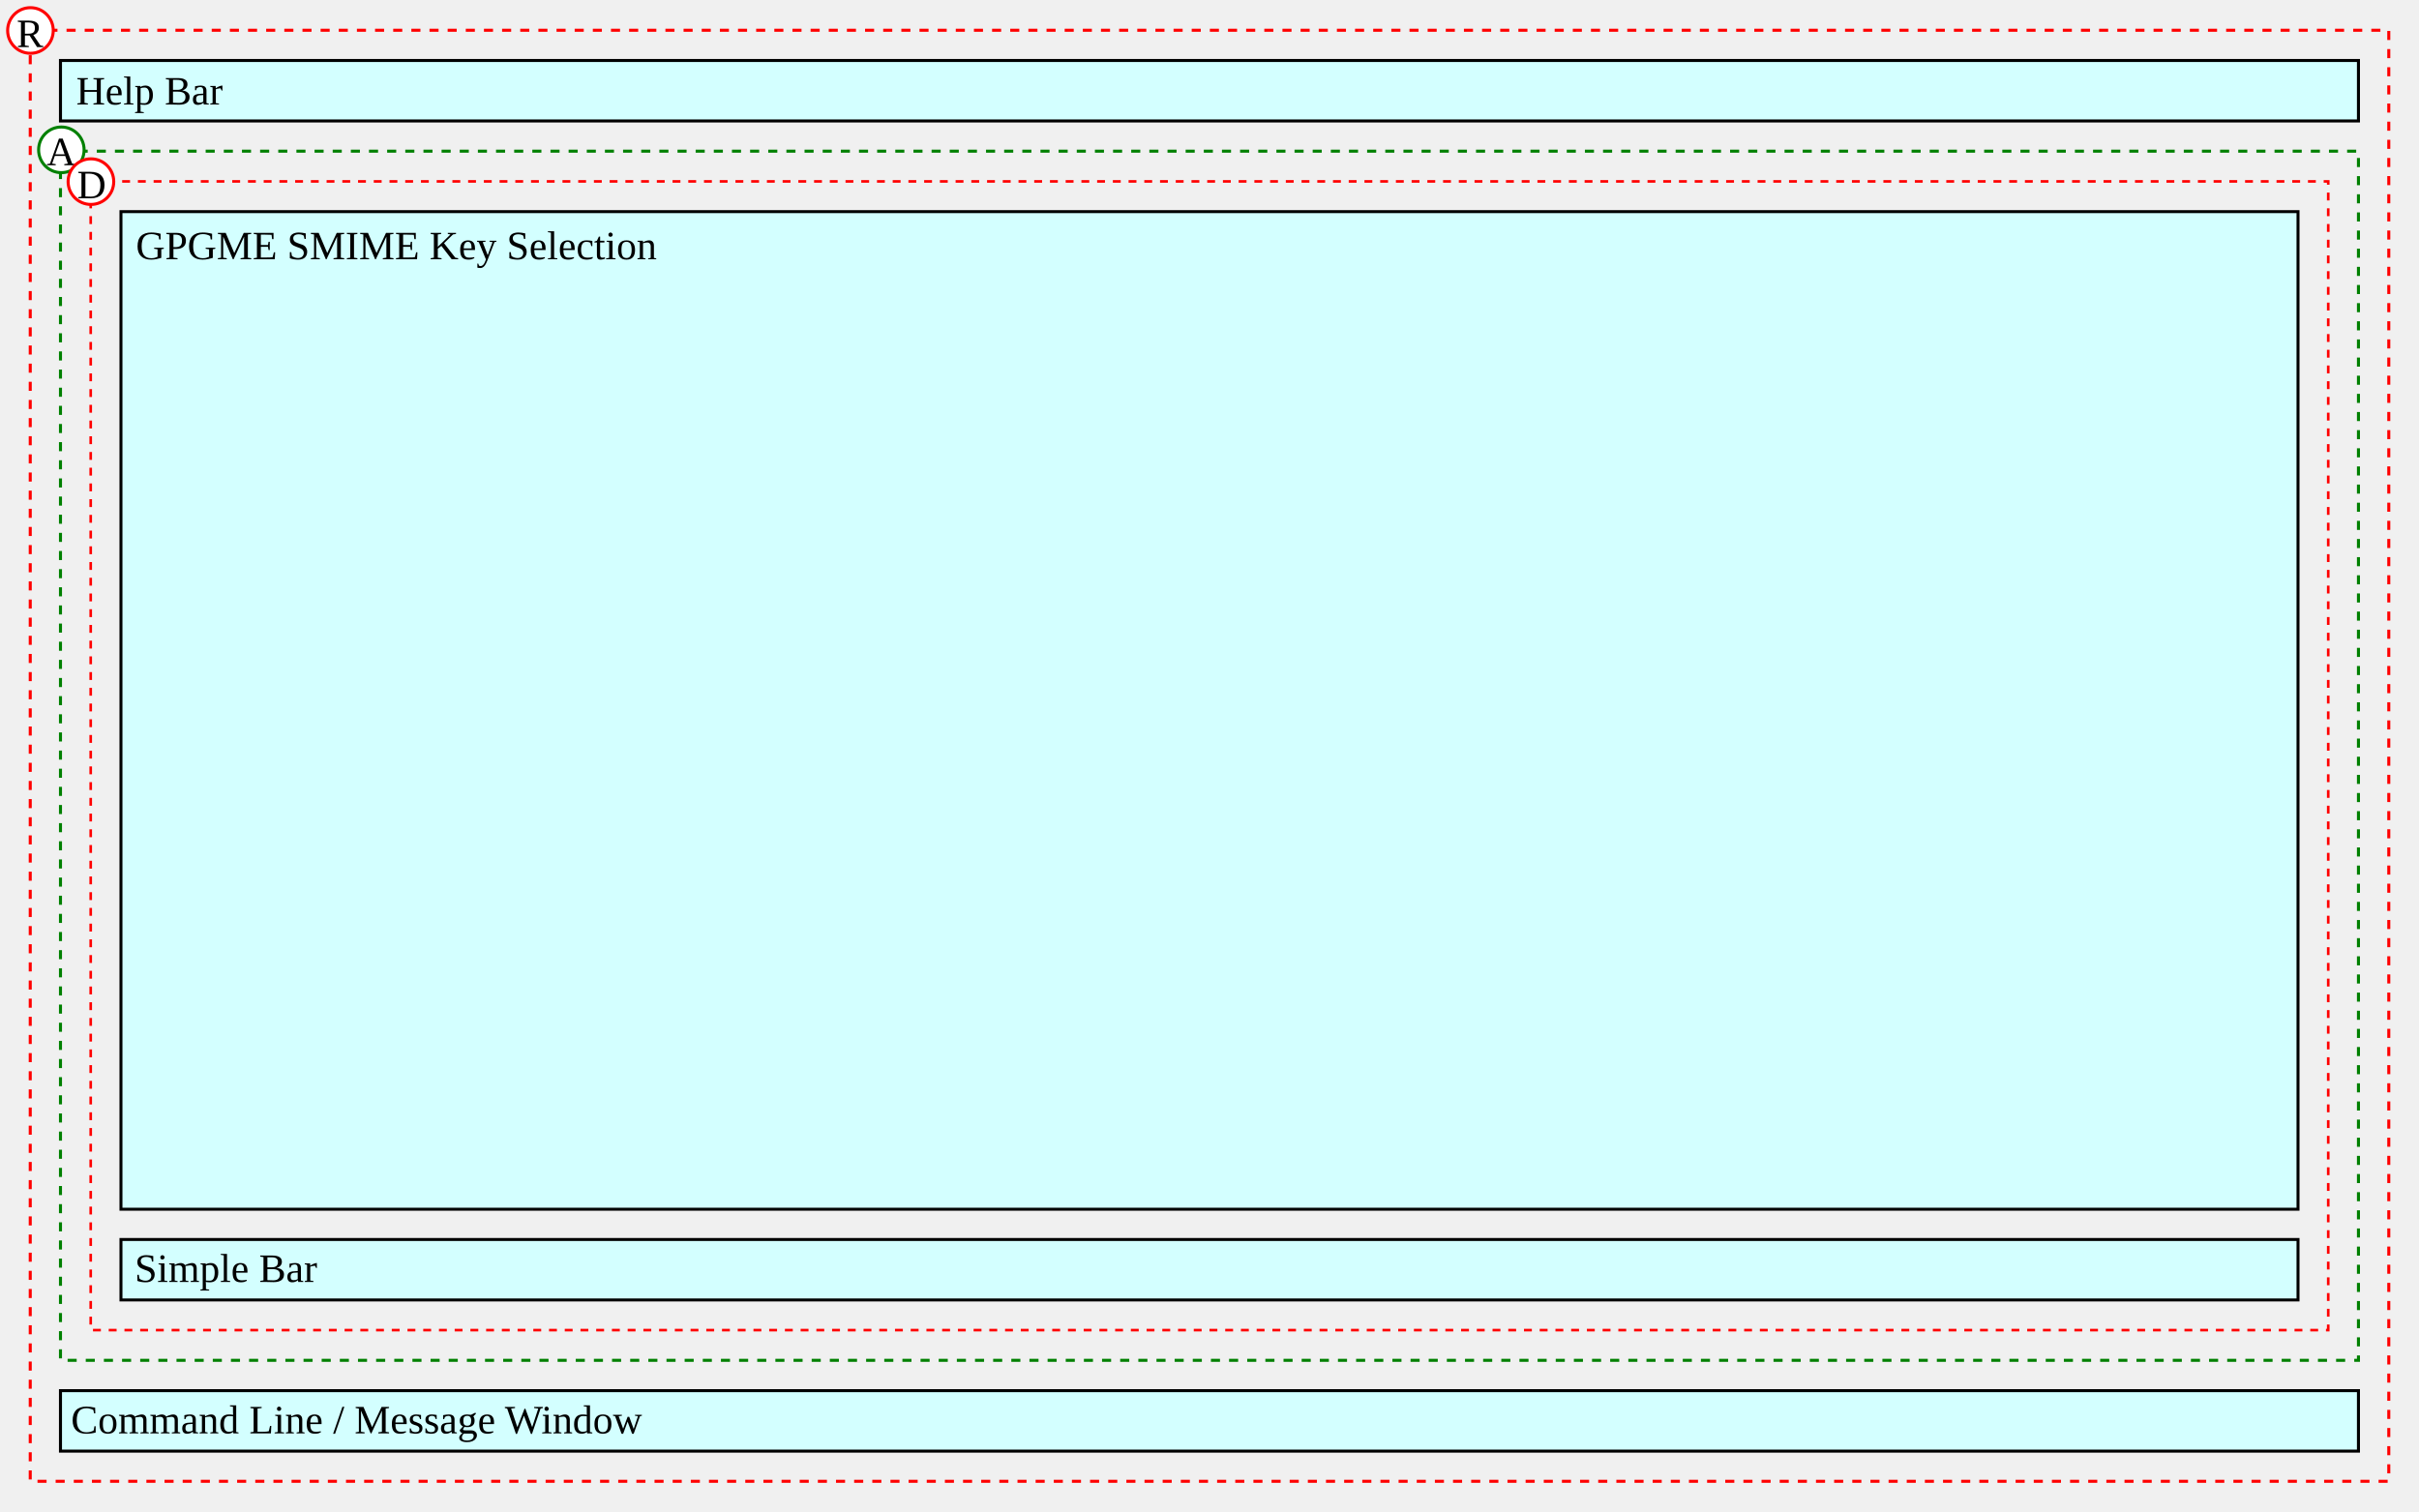
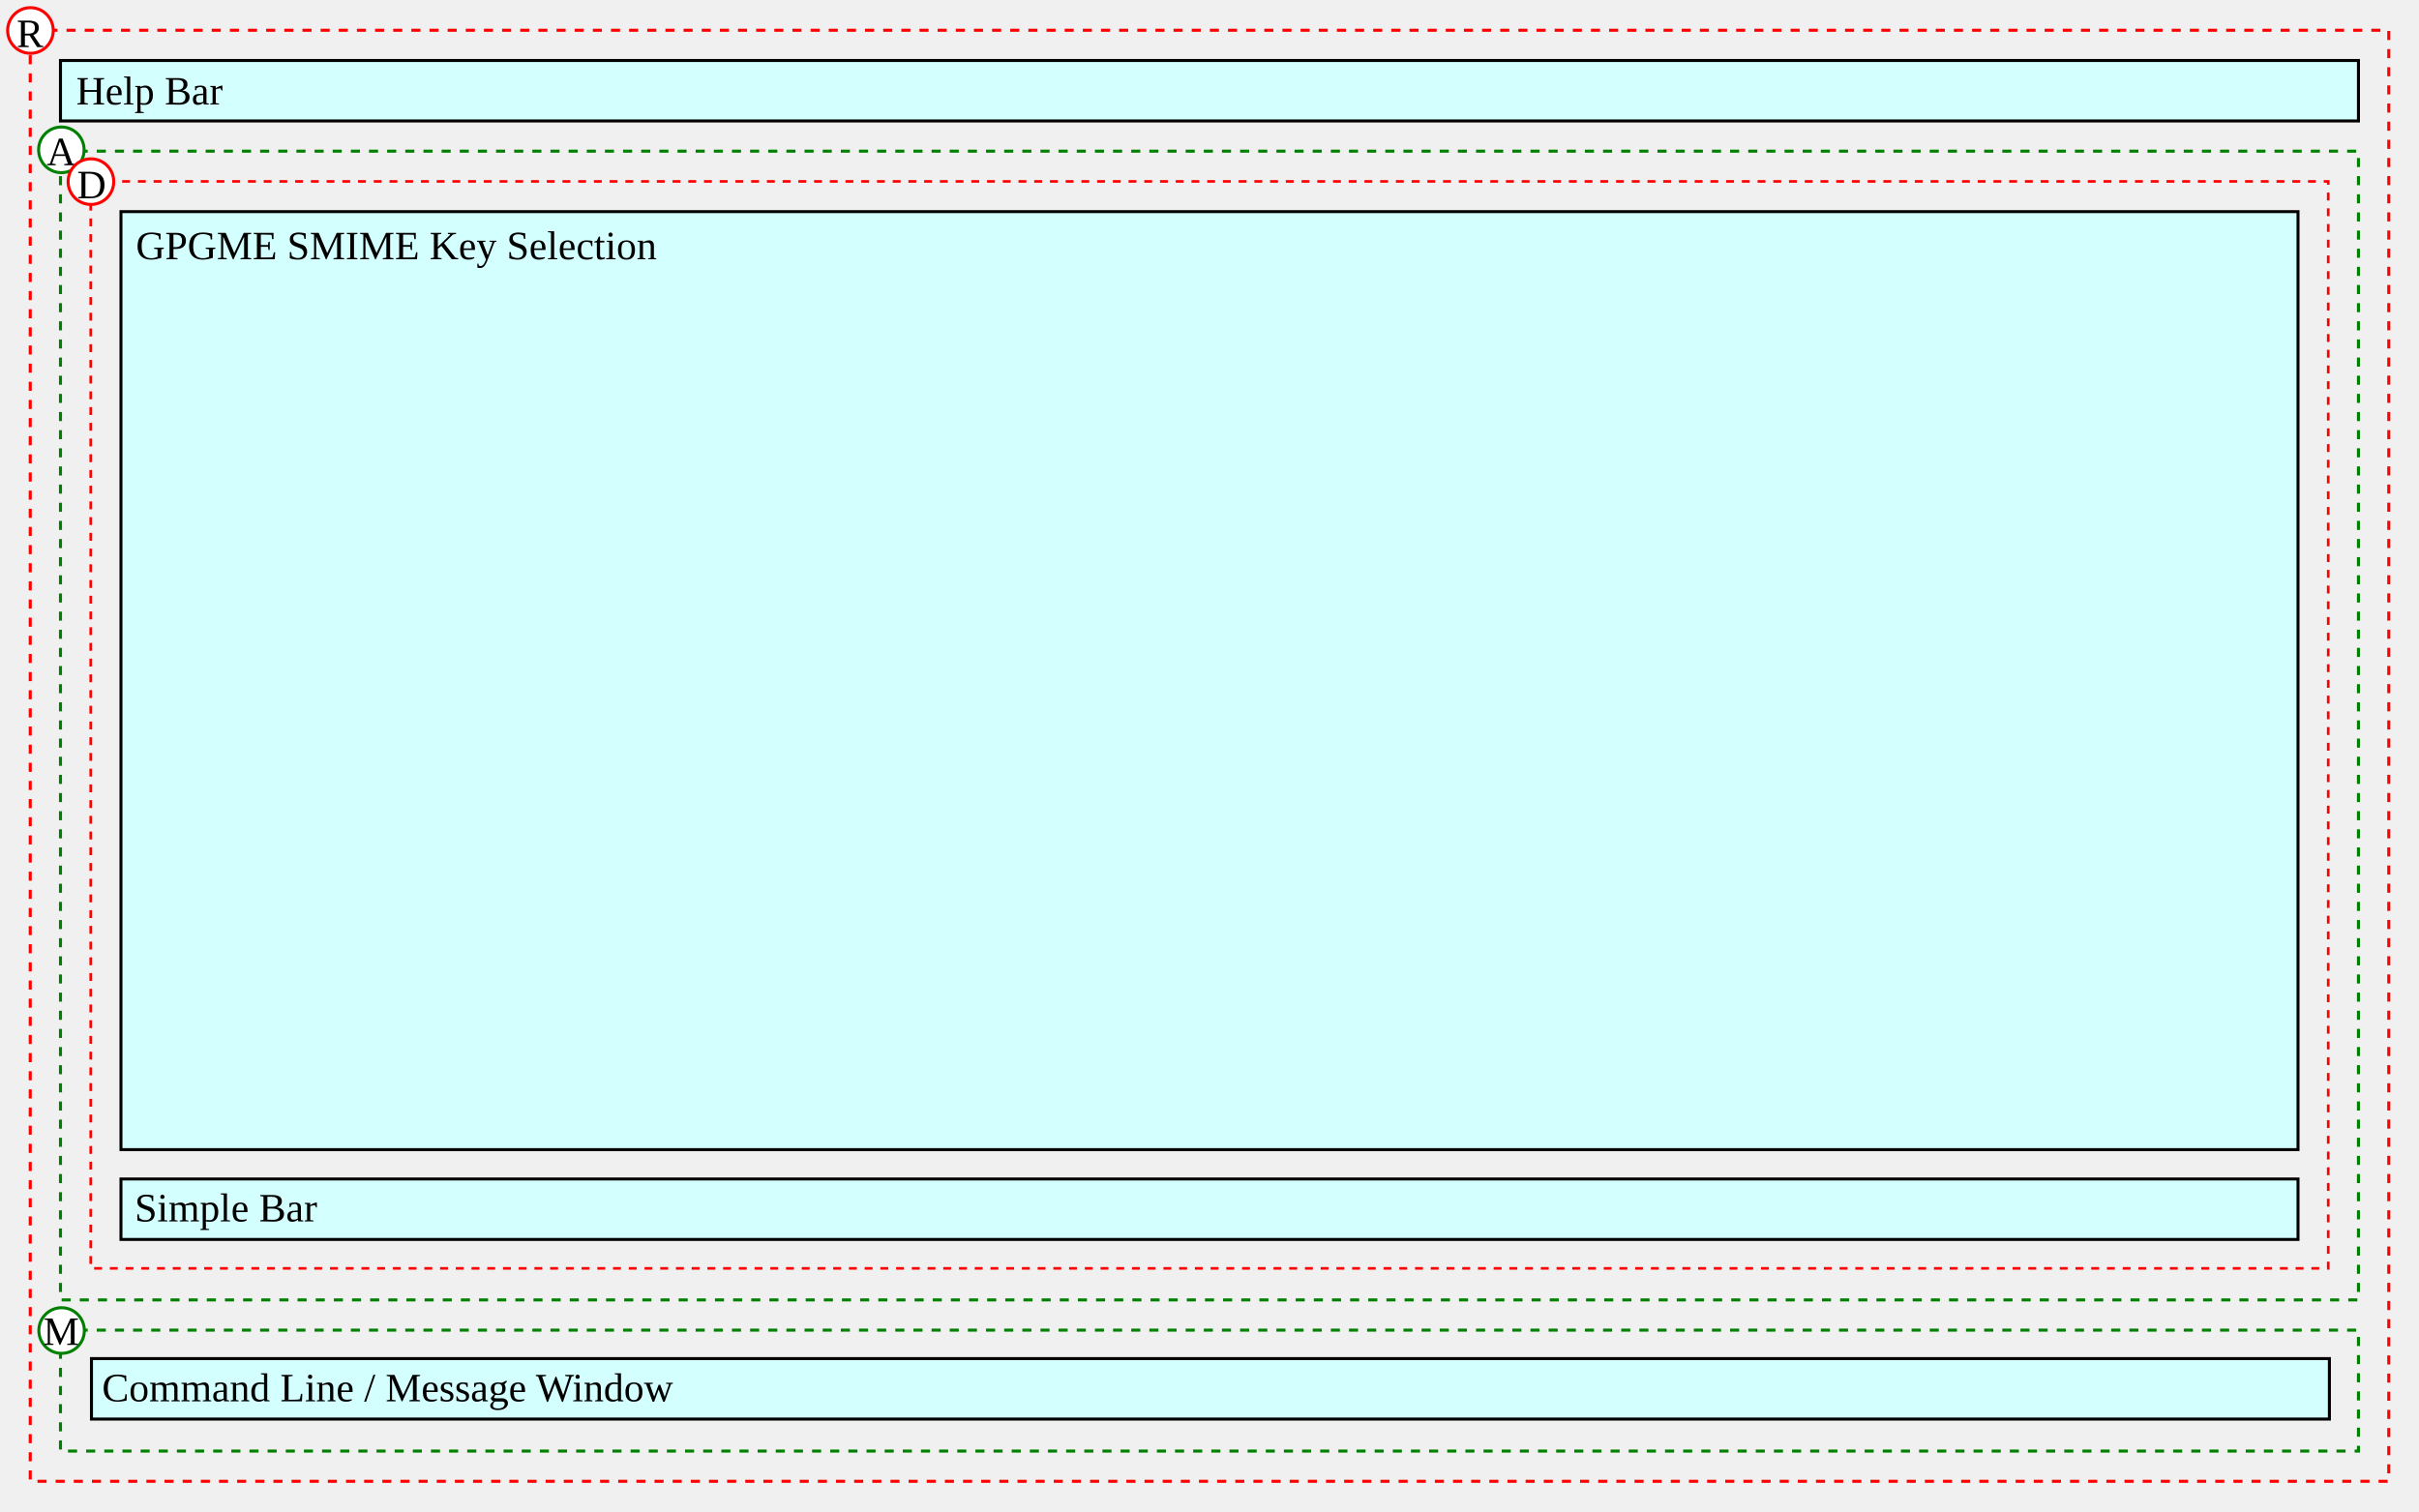
- <svg xmlns="http://www.w3.org/2000/svg" width="800" height="500" version="1.1" viewBox="0 0 211.67 132.29">
-   <g transform="translate(12.817 -77.777)">
-     <g stroke-width=".265">
-       <rect x="-10.171" y="80.423" width="206.38" height="127" fill="none" stroke="#f00" stroke-dasharray="0.794,0.794" />
-       <rect x="-7.525" y="91.006" width="201.08" height="105.83" fill="none" stroke="#008000" stroke-dasharray="0.794, 0.794" />
-       <rect x="-7.525" y="199.49" width="201.08" height="5.292" fill="#d3ffff" stroke="#000" />
-     </g>
-     <g transform="translate(29.104 84.667)">
-       <g transform="translate(-29.104 -84.667)">
-         <rect x="-7.525" y="83.069" width="201.08" height="5.292" fill="#d3ffff" stroke="#000" stroke-width=".265" />
-         <text x="-6.158" y="86.922" fill="#000000" font-size="3.528px" stroke-width=".265" style="line-height:1.25" xml:space="preserve">
-           <tspan x="-6.158" y="86.922" stroke-width=".265">Help Bar</tspan>
-         </text>
-       </g>
-     </g>
-     <g>
-       <rect x="-2.233" y="96.298" width="190.5" height="87.313" fill="#d3ffff" stroke="#000" stroke-width=".26" />
-       <text x="-0.922" y="100.47" fill="#000000" font-size="3.528px" stroke-width=".265" style="line-height:1.25" xml:space="preserve">
-         <tspan x="-0.922" y="100.47" stroke-width=".265">GPGME SMIME Key Selection</tspan>
-       </text>
-       <text x="-6.602" y="203.23" fill="#000000" font-size="3.528px" stroke-width=".265" style="line-height:1.25" xml:space="preserve">
-         <tspan x="-6.602" y="203.23" stroke-width=".265">Command Line / Message Window</tspan>
-       </text>
-     </g>
-     <g transform="translate(-17.988 8.4706)">
-       <ellipse cx="7.835" cy="71.973" rx="1.996" ry="1.996" fill="#fff" stroke="#f00" stroke-width=".265" />
-       <text x="6.617" y="73.426" fill="#000000" font-size="3.528px" stroke-width=".265" style="line-height:1.25" xml:space="preserve">
-         <tspan x="6.617" y="73.426" fill="#000000" stroke-width=".265">R</tspan>
-       </text>
-     </g>
-     <g transform="translate(-20.578 18.93)">
-       <ellipse cx="13.13" cy="71.959" rx="1.99" ry="1.997" fill="#fff" stroke="#008000" stroke-width=".265" />
-       <text x="11.841" y="73.305" fill="#000000" font-size="3.528px" stroke-width=".265" style="line-height:1.25" xml:space="preserve">
-         <tspan x="11.841" y="73.305" fill="#000000" stroke-width=".265">A</tspan>
-       </text>
-     </g>
-     <g>
-       <rect x="-2.233" y="186.26" width="190.5" height="5.292" fill="#d3ffff" stroke="#000" stroke-width=".26" />
-       <text x="-1.031" y="189.977" fill="#000000" font-size="3.528px" stroke-width=".265" style="line-height:1.25" xml:space="preserve">
-         <tspan x="-1.031" y="189.977" stroke-width=".265">Simple Bar</tspan>
-       </text>
-       <rect x="-4.879" y="93.652" width="195.79" height="100.54" fill="none" stroke="#f00" stroke-dasharray="0.688, 0.688" stroke-width=".229" />
-     </g>
-     <g transform="translate(-12.696 21.7)">
-       <ellipse cx="7.835" cy="71.973" rx="1.996" ry="1.996" fill="#fff" stroke="#f00" stroke-width=".265" />
-       <text x="6.617" y="73.426" fill="#000000" font-size="3.528px" stroke-width=".265" style="line-height:1.25" xml:space="preserve">
-         <tspan x="6.617" y="73.426" fill="#000000" stroke-width=".265">D</tspan>
-       </text>
-       <g fill="black" font-family="sans-serif" font-size="10.583px">
-         <text style="line-height:1.25;shape-inside:url(#rect374);white-space:pre" xml:space="preserve" />
-         <text style="line-height:1.25;shape-inside:url(#rect380);white-space:pre" xml:space="preserve" />
-         <text style="line-height:1.25;shape-inside:url(#rect386);white-space:pre" xml:space="preserve" />
-       </g>
-     </g>
-   </g>
+ <svg xmlns="http://www.w3.org/2000/svg" width="800" height="500" version="1.1" viewBox="0 0 211.67 132.29" id="svg15">
+   <defs id="defs15" />
+   <rect x="2.646" y="2.646" width="206.38" height="127" fill="none" stroke="#ff0000" stroke-dasharray="0.794, 0.794" id="rect1" style="stroke-width:0.265" />
+   <rect x="5.292" y="13.229" width="201.08" height="100.542" fill="none" stroke="#008000" stroke-dasharray="0.794, 0.794" id="rect2" style="stroke-width:0.265" />
+   <rect x="5.292" y="5.292" width="201.08" height="5.292" fill="#d3ffff" stroke="#000000" stroke-width="0.265" id="rect4" />
+   <text x="6.659" y="9.145" fill="#000000" font-size="3.528px" stroke-width="0.265" style="line-height:1.25" xml:space="preserve" id="text4">
+     <tspan x="6.659" y="9.145" stroke-width="0.265" id="tspan4">Help Bar</tspan>
+   </text>
+   <rect x="10.584" y="18.521" width="190.5" height="82.095" fill="#d3ffff" stroke="#000000" stroke-width="0.26" id="rect5" />
+   <text x="11.895" y="22.693" fill="#000000" font-size="3.528px" stroke-width="0.265" style="line-height:1.25" xml:space="preserve" id="text5">
+     <tspan x="11.895" y="22.693" stroke-width="0.265" id="tspan5">GPGME SMIME Key Selection</tspan>
+   </text>
+   <circle cx="2.664" cy="2.667" fill="#ffffff" stroke="#ff0000" stroke-width="0.265" id="ellipse6" r="1.996" />
+   <text x="1.446" y="4.119" fill="#000000" font-size="3.528px" stroke-width="0.265" style="line-height:1.25" xml:space="preserve" id="text7">
+     <tspan x="1.446" y="4.119" fill="#000000" stroke-width="0.265" id="tspan7">R</tspan>
+   </text>
+   <ellipse cx="5.369" cy="13.112" rx="1.99" ry="1.997" fill="#ffffff" stroke="#008000" stroke-width="0.265" id="ellipse7" />
+   <text x="4.08" y="14.458" fill="#000000" font-size="3.528px" stroke-width="0.265" style="line-height:1.25" xml:space="preserve" id="text8">
+     <tspan x="4.08" y="14.458" fill="#000000" stroke-width="0.265" id="tspan8">A</tspan>
+   </text>
+   <rect x="10.584" y="103.187" width="190.5" height="5.292" fill="#d3ffff" stroke="#000000" stroke-width="0.26" id="rect8" />
+   <text x="11.786" y="106.904" fill="#000000" font-size="3.528px" stroke-width="0.265" style="line-height:1.25" xml:space="preserve" id="text9">
+     <tspan x="11.786" y="106.904" stroke-width="0.265" id="tspan9">Simple Bar</tspan>
+   </text>
+   <rect x="7.938" y="15.875" width="195.79" height="95.135" fill="none" stroke="#ff0000" stroke-dasharray="0.688, 0.688" stroke-width="0.229" id="rect9" />
+   <circle cx="7.956" cy="15.896" fill="#ffffff" stroke="#ff0000" stroke-width="0.265" id="ellipse9" r="1.996" />
+   <text x="6.738" y="17.349" fill="#000000" font-size="3.528px" stroke-width="0.265" style="line-height:1.25" xml:space="preserve" id="text10">
+     <tspan x="6.738" y="17.349" fill="#000000" stroke-width="0.265" id="tspan10">D</tspan>
+   </text>
+   <text style="font-size:10.583px;line-height:1.25;font-family:sans-serif;white-space:pre;shape-inside:url(#rect374);fill:#000000" xml:space="preserve" id="text11" transform="translate(0.121,-56.077)" />
+   <text style="font-size:10.583px;line-height:1.25;font-family:sans-serif;white-space:pre;shape-inside:url(#rect380);fill:#000000" xml:space="preserve" id="text12" transform="translate(0.121,-56.077)" />
+   <text style="font-size:10.583px;line-height:1.25;font-family:sans-serif;white-space:pre;shape-inside:url(#rect386);fill:#000000" xml:space="preserve" id="text13" transform="translate(0.121,-56.077)" />
+   <rect x="5.292" y="116.417" width="201.08" height="10.584" fill="none" stroke="#008000" stroke-dasharray="0.794, 0.794" id="rect2-3" style="stroke-width:0.265" />
+   <rect x="8.004" y="118.908" width="195.825" height="5.292" fill="#d3ffff" stroke="#000000" id="rect3" style="stroke-width:0.265" />
+   <text x="8.928" y="122.648" fill="#000000" font-size="3.528px" stroke-width="0.265" style="line-height:1.25" xml:space="preserve" id="text6">
+     <tspan id="tspan1" x="-30.335" y="-55.279" style="stroke-width:0.265">
+       <tspan x="8.928" y="122.648" stroke-width="0.265" id="tspan6" />
+     </tspan>
+     <tspan id="tspan2" x="8.928" y="122.648" style="stroke-width:0.265">
+       <tspan x="8.928" y="122.648" stroke-width="0.265" id="tspan3">Command Line / Message Window</tspan>
+     </tspan>
+   </text>
+   <ellipse cx="5.39" cy="116.451" rx="1.99" ry="1.997" fill="#ffffff" stroke="#008000" stroke-width="0.265" id="ellipse7-5" />
+   <text x="3.79" y="117.71" fill="#000000" font-size="3.528px" stroke-width="0.265" style="line-height:1.25" xml:space="preserve" id="text8-3">
+     <tspan x="3.79" y="117.71" fill="#000000" stroke-width="0.265" id="tspan8-5">M</tspan>
+   </text>
</svg>
